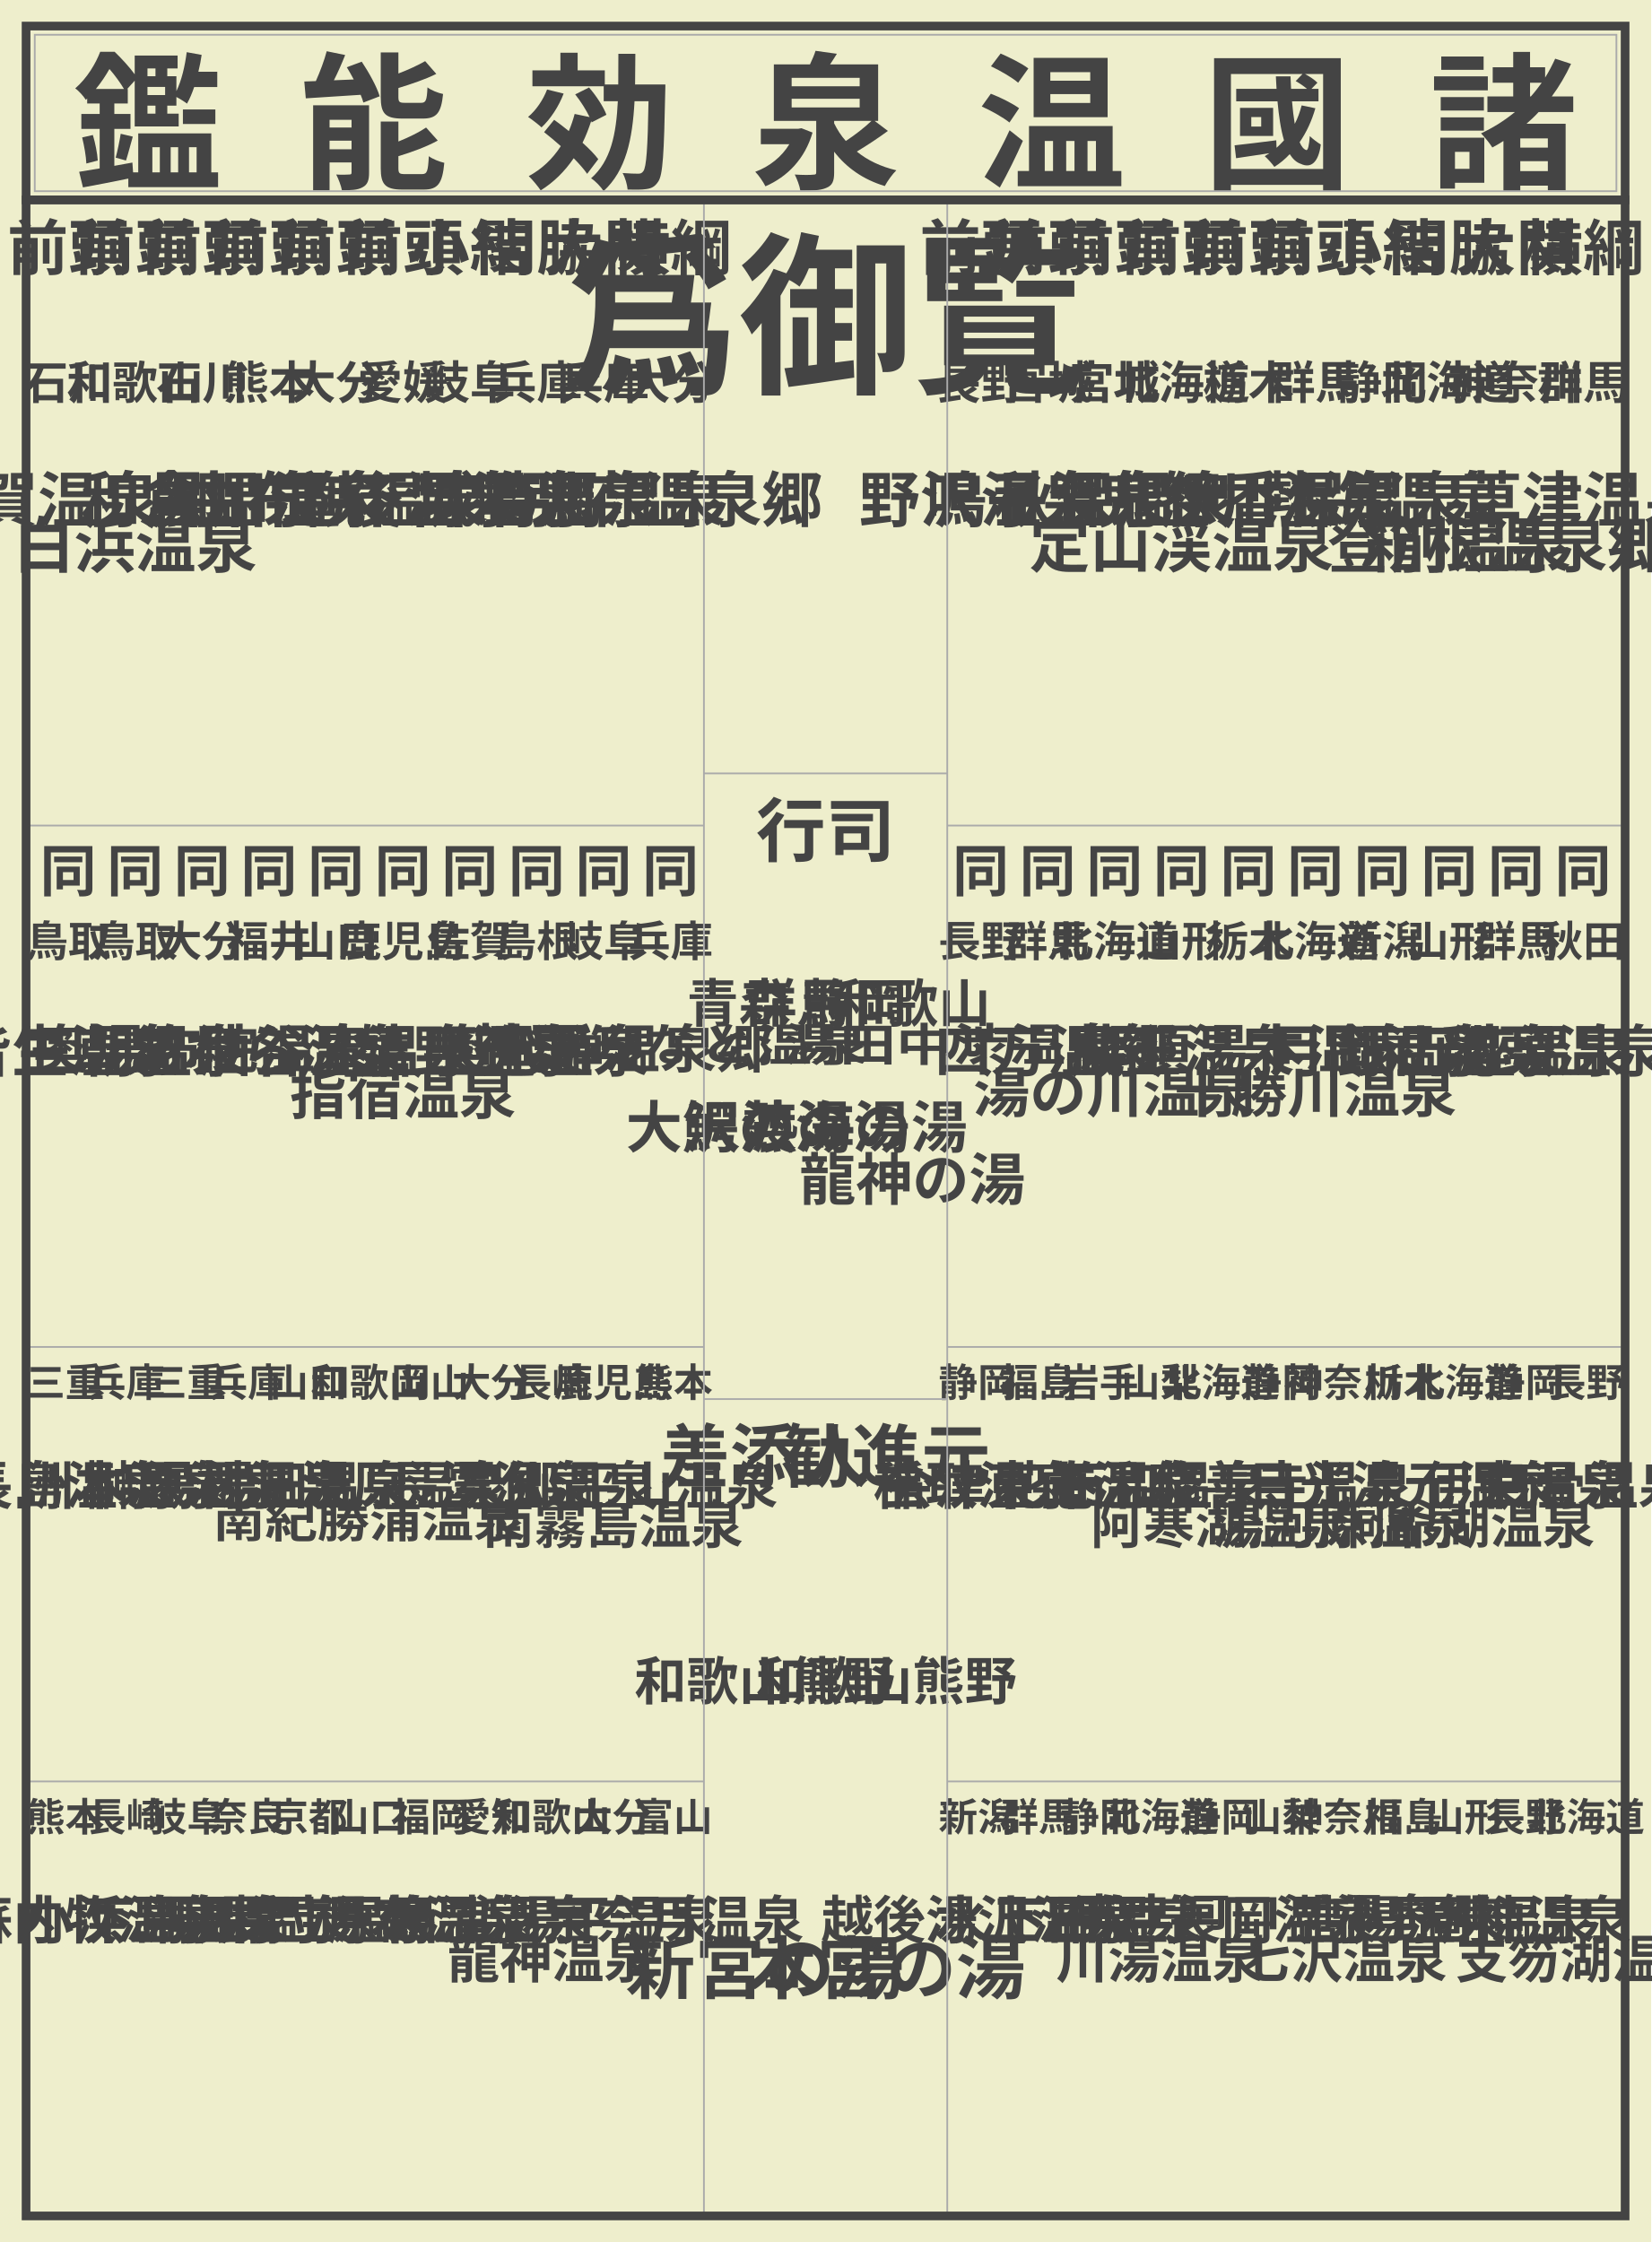
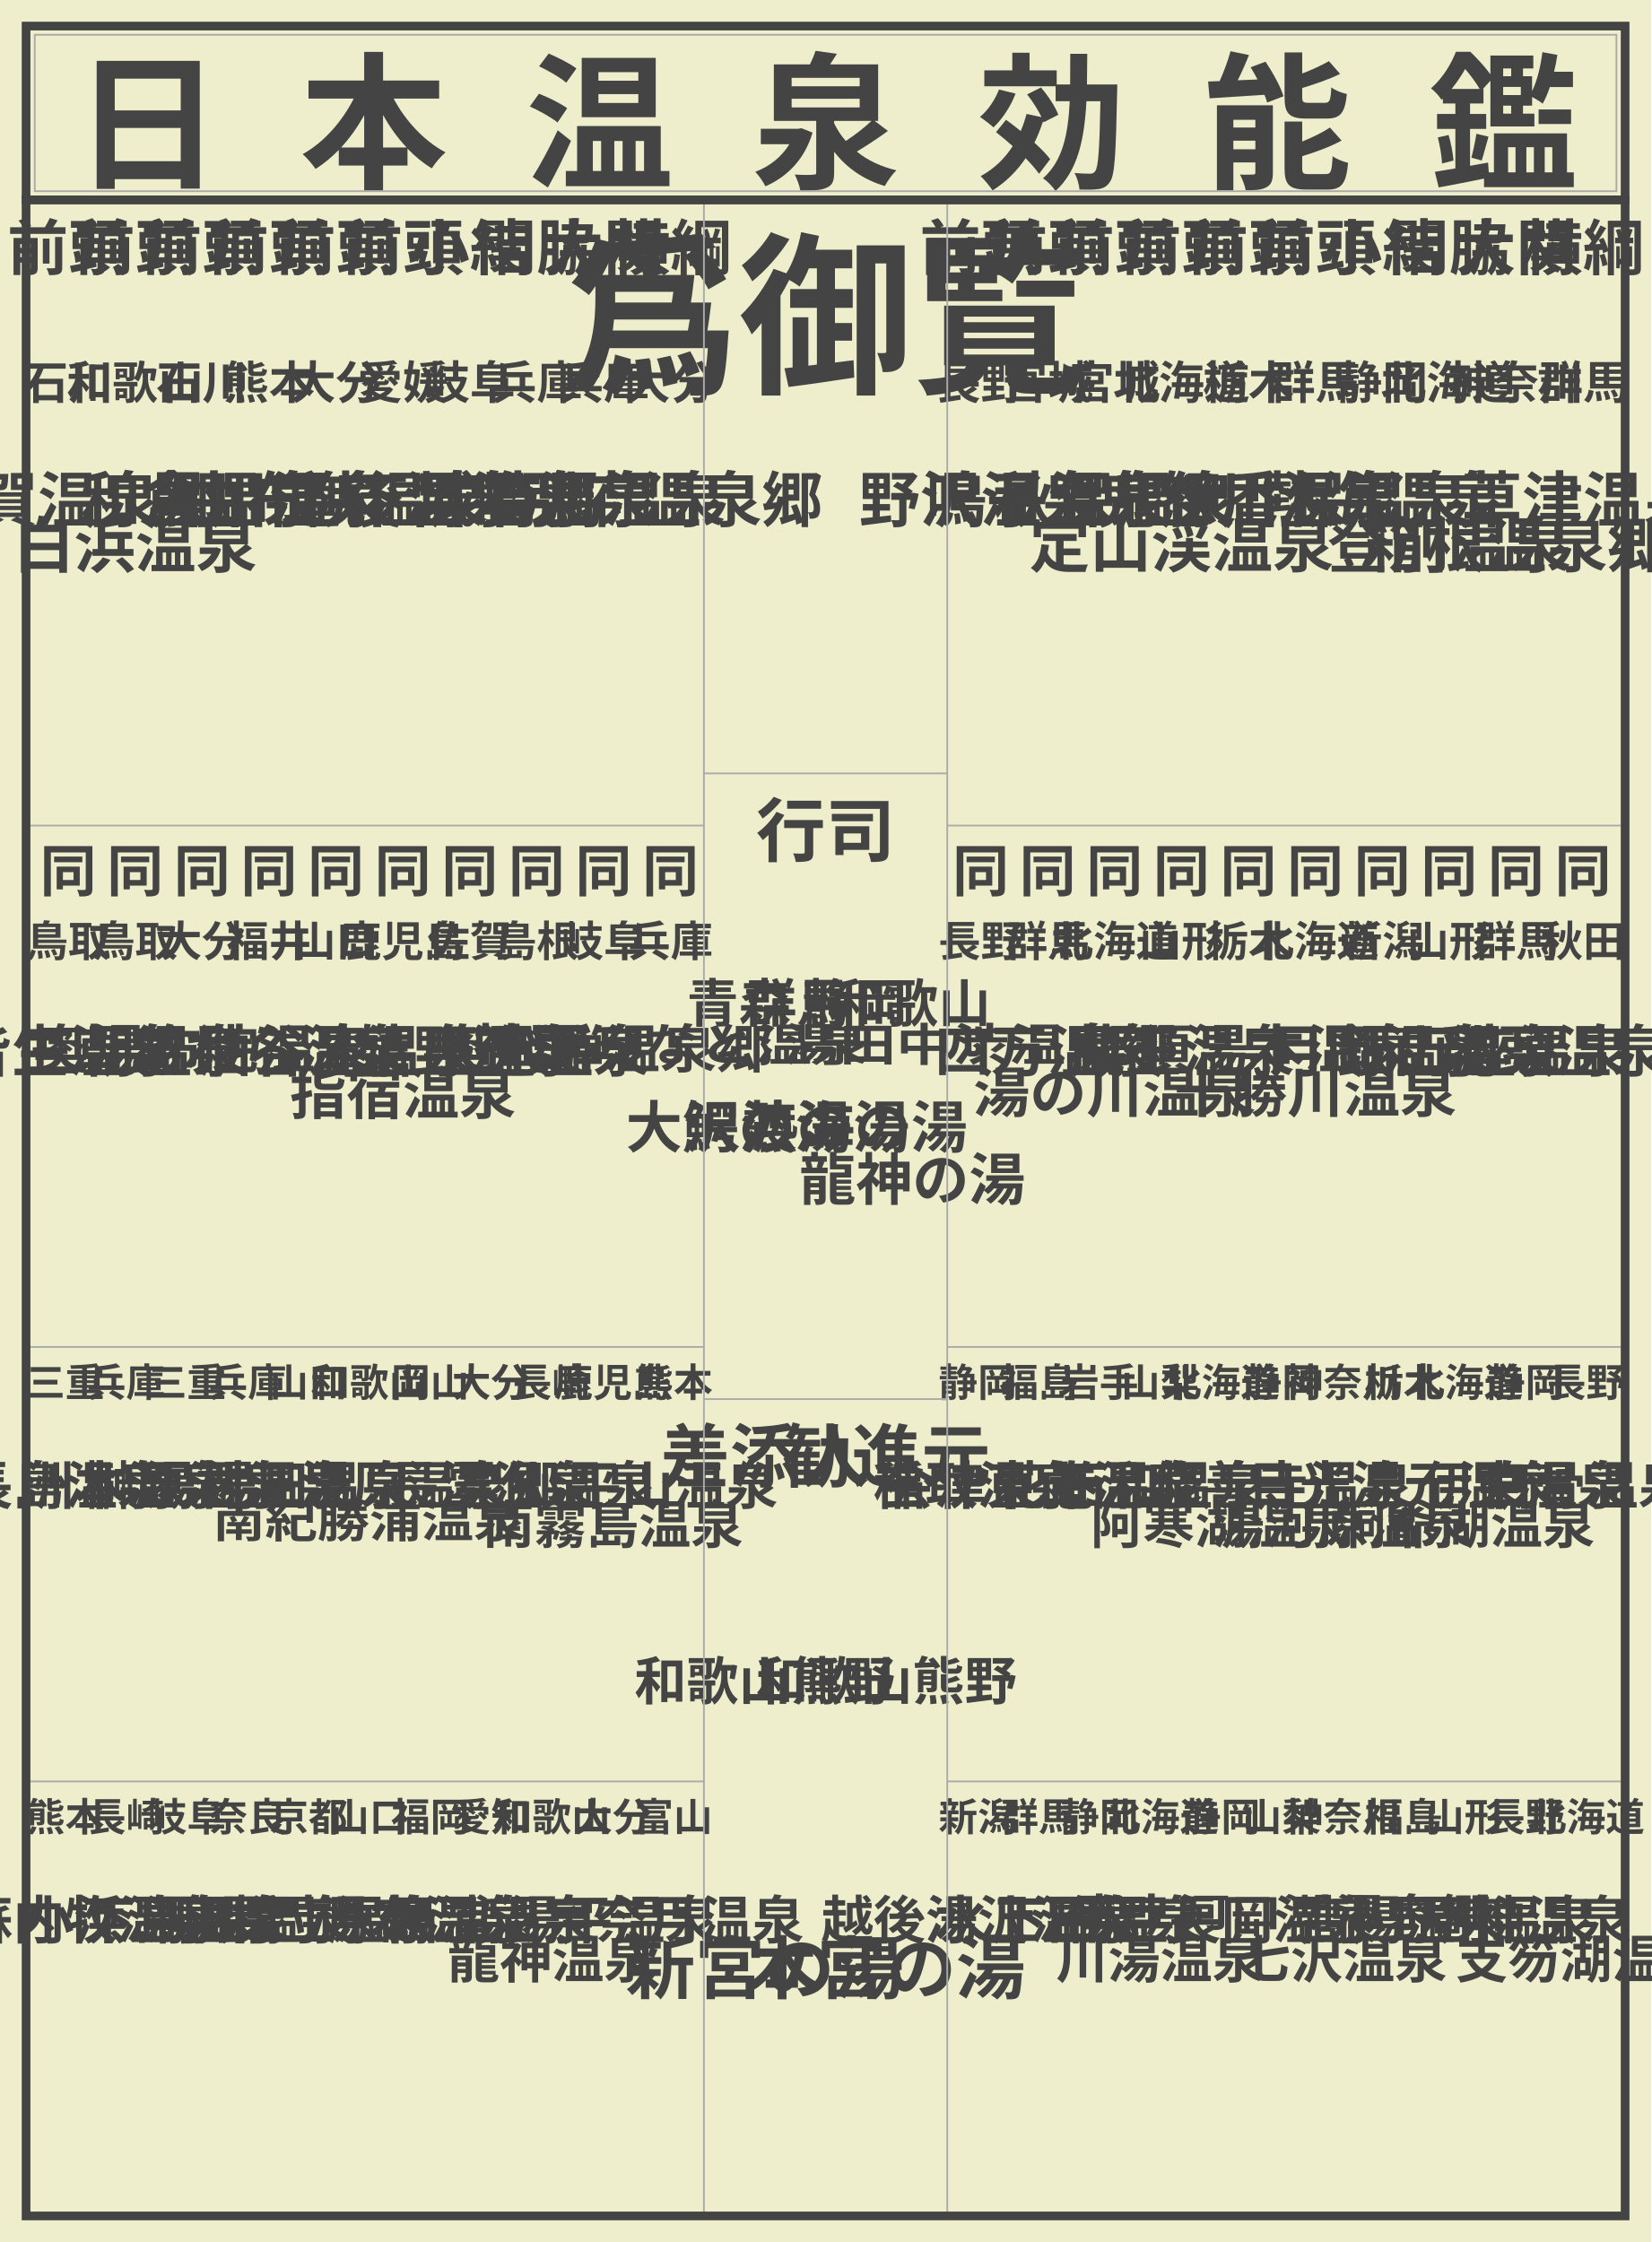
<svg xmlns="http://www.w3.org/2000/svg" viewBox="-95 -23 190 258" height="100%" style="height:100%;margin:0 auto;display:block;">
  <style type="text/css">.hover:hover {fill:#a00; cursor:pointer; stroke:#000; stroke-width:0.2}</style>
  <rect x="-95" y="-23" width="190" height="258" fill="#eec" />
  <g dominant-baseline="central" text-anchor="middle" font-family="游教科書体, YuKyokasho, 'Hiragino Mincho ProN', 'Yu Mincho', serif" font-weight="900" fill="#444">
-     <text x="78" y="-10" font-size="17">諸</text>
-     <text x="52" y="-10" font-size="17">國</text>
-     <text x="26" y="-10" font-size="17">温</text>
+     <text x="-78" y="-10" font-size="17">日</text>
+     <text x="-52" y="-10" font-size="17">本</text>
+     <text x="-26" y="-10" font-size="17">温</text>
    <text x="0" y="-10" font-size="17">泉</text>
-     <text x="-26" y="-10" font-size="17">効</text>
-     <text x="-52" y="-10" font-size="17">能</text>
-     <text x="-78" y="-10" font-size="17">鑑</text>
+     <text x="26" y="-10" font-size="17">効</text>
+     <text x="52" y="-10" font-size="17">能</text>
+     <text x="78" y="-10" font-size="17">鑑</text>
    <text x="0" y="12" dx="0 -20 -20" dy="0 21 21" font-size="20">爲御覧</text>
    <text x="0" y="72" dx="0 -8" dy="0 8" font-size="8">行司</text>
    <text x="7" y="136" dx="0 -8 -8" dy="8 8 8" font-size="8">勧進元</text>
    <text x="-7" y="136" dx="0 -8 -8" dy="8 8 8" font-size="8">差添人</text>
    <g class="hover" name="行司1">
      <text x="9.99" y="92" dx="0 -6 -6" dy="0 6 6" font-size="6">和歌山</text>
      <text x="9.99" y="112.25" dx="0 -6.5 -6.5 -6.5" dy="0 6.833 6.833 6.833" font-size="6.5">龍神の湯</text>
    </g>
    <g class="hover" name="行司2">
      <text x="3.33" y="92" dx="0 -6" dy="0 6" font-size="6">静岡</text>
      <text x="3.33" y="106.25" dx="0 -6.5 -6.5 -6.5" dy="0 8.833 8.833 8.833" font-size="6.5">熱海の湯</text>
    </g>
    <g class="hover" name="行司3">
      <text x="-3.33" y="92" dx="0 -6" dy="0 6" font-size="6">群馬</text>
      <text x="-3.33" y="106.25" dx="0 -6.5 -6.5 -6.5" dy="0 8.833 8.833 8.833" font-size="6.5">沢渡の湯</text>
    </g>
    <g class="hover" name="行司4">
      <text x="-9.99" y="92" dx="0 -6" dy="0 6" font-size="6">青森</text>
      <text x="-9.99" y="106.25" dx="0 -6.5 -6.5 -6.5" dy="0 8.833 8.833 8.833" font-size="6.5">大鰐の湯</text>
    </g>
    <g class="hover" name="勧進元">
      <text x="7" y="170" dx="0 -6 -6 -6 -6" dy="0 6 6 6 6" font-size="6">和歌山熊野</text>
      <text transform="translate(7,199) scale(1,0.984)" x="0" y="4" dx="0 -8 -8 -8" dy="0 8 8 8" font-size="8">本宮の湯</text>
    </g>
    <g class="hover" name="差添人">
      <text x="-7" y="170" dx="0 -6 -6 -6 -6" dy="0 6 6 6 6" font-size="6">和歌山熊野</text>
      <text transform="translate(-7,199) scale(1,0.984)" x="0" y="4" dx="0 -8 -8 -8" dy="0 8 8 8" font-size="8">新宮の湯</text>
    </g>
    <g name="E1" transform="translate(83.3,0)">
      <g class="hover" name="東横綱">
        <text x="3.85" y="5" dx="0 -7" dy="0 7" font-size="7">横綱</text>
        <text x="3.85" y="20.625" dx="0 -5.25" dy="0 5.25" font-size="5.25">群馬</text>
        <text x="3.85" y="34" dx="0 -7 -7 -7" dy="0 11 11 11" font-size="7">草津温泉</text>
      </g>
      <g class="hover" name="東大関">
        <text x="-3.85" y="5" dx="0 -7" dy="0 7" font-size="7">大関</text>
        <text x="-3.85" y="20.625" dx="0 -5.25 -5.25" dy="0 5.25 5.25" font-size="5.25">神奈川</text>
        <text transform="translate(-3.85,35.75) scale(1,0.993)" x="0" y="3.5" dx="0 -7 -7 -7 -7" dy="0 7 7 7 7" font-size="7">箱根温泉郷</text>
      </g>
      <g class="hover" name="東関脇">
        <text x="-11.55" y="5" dx="0 -7" dy="0 7" font-size="7">関脇</text>
        <text x="-11.55" y="20.625" dx="0 -5.25 -5.25" dy="0 5.25 5.25" font-size="5.25">北海道</text>
        <text x="-11.55" y="39.25" dx="0 -7 -7 -7" dy="0 9.25 9.25 9.25" font-size="7">登別温泉</text>
      </g>
      <g class="hover" name="東小結">
        <text x="-19.25" y="5" dx="0 -7" dy="0 7" font-size="7">小結</text>
        <text x="-19.25" y="20.625" dx="0 -5.25" dy="0 5.25" font-size="5.25">静岡</text>
        <text x="-19.25" y="34" dx="0 -7 -7 -7" dy="0 11 11 11" font-size="7">熱海温泉</text>
      </g>
      <g class="hover" name="東前頭1">
        <text x="-26.95" y="5" dx="0 -7" dy="0 7" font-size="7">前頭</text>
        <text x="-26.95" y="20.625" dx="0 -5.25" dy="0 5.25" font-size="5.25">群馬</text>
        <text x="-26.95" y="34" dx="0 -7 -7 -7 -7" dy="0 8.25 8.25 8.25 8.25" font-size="7">伊香保温泉</text>
      </g>
      <g class="hover" name="東前頭2">
        <text x="-34.65" y="5" dx="0 -7" dy="0 7" font-size="7">前頭</text>
        <text x="-34.65" y="20.625" dx="0 -5.25" dy="0 5.25" font-size="5.25">栃木</text>
        <text x="-34.65" y="34" dx="0 -7 -7 -7 -7" dy="0 8.25 8.25 8.25 8.25" font-size="7">鬼怒川温泉</text>
      </g>
      <g class="hover" name="東前頭3">
        <text x="-42.35" y="5" dx="0 -7" dy="0 7" font-size="7">前頭</text>
        <text x="-42.35" y="20.625" dx="0 -5.25 -5.25" dy="0 5.25 5.25" font-size="5.25">北海道</text>
        <text transform="translate(-42.35,35.75) scale(1,0.993)" x="0" y="3.5" dx="0 -7 -7 -7 -7" dy="0 7 7 7 7" font-size="7">定山渓温泉</text>
      </g>
      <g class="hover" name="東前頭4">
        <text x="-50.05" y="5" dx="0 -7" dy="0 7" font-size="7">前頭</text>
        <text x="-50.05" y="20.625" dx="0 -5.25" dy="0 5.25" font-size="5.25">宮城</text>
        <text x="-50.05" y="34" dx="0 -7 -7 -7" dy="0 11 11 11" font-size="7">秋保温泉</text>
      </g>
      <g class="hover" name="東前頭5">
        <text x="-57.75" y="5" dx="0 -7" dy="0 7" font-size="7">前頭</text>
        <text x="-57.75" y="20.625" dx="0 -5.25" dy="0 5.25" font-size="5.25">宮城</text>
        <text x="-57.75" y="34" dx="0 -7 -7 -7" dy="0 11 11 11" font-size="7">鳴子温泉</text>
      </g>
      <g class="hover" name="東前頭6">
        <text x="-65.45" y="5" dx="0 -7" dy="0 7" font-size="7">前頭</text>
        <text x="-65.45" y="20.625" dx="0 -5.25" dy="0 5.25" font-size="5.25">長野</text>
        <text x="-65.45" y="34" dx="0 -7 -7 -7" dy="0 11 11 11" font-size="7">野沢温泉</text>
      </g>
    </g>
    <g name="E2" transform="translate(83.3,0)">
      <g class="hover" name="東前頭7">
        <text x="3.85" y="76.75" dx="0" dy="0" font-size="6.5">同</text>
        <text x="3.85" y="84.938" dx="0 -4.875" dy="0 4.875" font-size="4.875">秋田</text>
        <text x="3.85" y="97.5" dx="0 -6.5 -6.5 -6.5 -6.5" dy="0 7.438 7.438 7.438 7.438" font-size="6.5">乳頭温泉郷</text>
      </g>
      <g class="hover" name="東前頭8">
        <text x="-3.85" y="76.75" dx="0" dy="0" font-size="6.5">同</text>
        <text x="-3.85" y="84.938" dx="0 -4.875" dy="0 4.875" font-size="4.875">群馬</text>
        <text x="-3.85" y="97.5" dx="0 -6.5 -6.5 -6.5" dy="0 9.917 9.917 9.917" font-size="6.5">万座温泉</text>
      </g>
      <g class="hover" name="東前頭9">
        <text x="-11.55" y="76.75" dx="0" dy="0" font-size="6.5">同</text>
        <text x="-11.55" y="84.938" dx="0 -4.875" dy="0 4.875" font-size="4.875">山形</text>
        <text x="-11.55" y="97.5" dx="0 -6.5 -6.5 -6.5" dy="0 9.917 9.917 9.917" font-size="6.5">銀山温泉</text>
      </g>
      <g class="hover" name="東前頭10">
        <text x="-19.25" y="76.75" dx="0" dy="0" font-size="6.5">同</text>
        <text x="-19.25" y="84.938" dx="0 -4.875" dy="0 4.875" font-size="4.875">新潟</text>
        <text x="-19.25" y="97.5" dx="0 -6.5 -6.5 -6.5" dy="0 9.917 9.917 9.917" font-size="6.5">月岡温泉</text>
      </g>
      <g class="hover" name="東前頭11">
        <text x="-26.95" y="76.75" dx="0" dy="0" font-size="6.5">同</text>
        <text x="-26.95" y="84.938" dx="0 -4.875 -4.875" dy="0 4.875 4.875" font-size="4.875">北海道</text>
        <text transform="translate(-26.95,99.125) scale(1,0.965)" x="0" y="3.25" dx="0 -6.5 -6.5 -6.5 -6.5" dy="0 6.5 6.5 6.5 6.5" font-size="6.5">十勝川温泉</text>
      </g>
      <g class="hover" name="東前頭12">
        <text x="-34.65" y="76.75" dx="0" dy="0" font-size="6.5">同</text>
        <text x="-34.65" y="84.938" dx="0 -4.875" dy="0 4.875" font-size="4.875">栃木</text>
        <text transform="translate(-34.65,94.25) scale(1,0.929)" x="0" y="3.25" dx="0 -6.5 -6.5 -6.5 -6.5 -6.5" dy="0 6.5 6.5 6.5 6.5 6.5" font-size="6.5">那須湯本温泉</text>
      </g>
      <g class="hover" name="東前頭13">
        <text x="-42.35" y="76.75" dx="0" dy="0" font-size="6.5">同</text>
        <text x="-42.35" y="84.938" dx="0 -4.875" dy="0 4.875" font-size="4.875">山形</text>
        <text x="-42.35" y="97.5" dx="0 -6.5 -6.5 -6.5" dy="0 9.917 9.917 9.917" font-size="6.5">蔵王温泉</text>
      </g>
      <g class="hover" name="東前頭14">
        <text x="-50.05" y="76.75" dx="0" dy="0" font-size="6.5">同</text>
        <text x="-50.05" y="84.938" dx="0 -4.875 -4.875" dy="0 4.875 4.875" font-size="4.875">北海道</text>
        <text transform="translate(-50.05,99.125) scale(1,0.965)" x="0" y="3.25" dx="0 -6.5 -6.5 -6.5 -6.5" dy="0 6.5 6.5 6.5 6.5" font-size="6.5">湯の川温泉</text>
      </g>
      <g class="hover" name="東前頭15">
        <text x="-57.75" y="76.75" dx="0" dy="0" font-size="6.5">同</text>
        <text x="-57.75" y="84.938" dx="0 -4.875" dy="0 4.875" font-size="4.875">群馬</text>
        <text x="-57.75" y="97.5" dx="0 -6.5 -6.5 -6.5" dy="0 9.917 9.917 9.917" font-size="6.5">四万温泉</text>
      </g>
      <g class="hover" name="東前頭16">
        <text x="-65.45" y="76.75" dx="0" dy="0" font-size="6.5">同</text>
        <text x="-65.45" y="84.938" dx="0 -4.875" dy="0 4.875" font-size="4.875">長野</text>
        <text transform="translate(-65.45,94.25) scale(1,0.797)" x="0" y="3.25" dx="0 -6.5 -6.5 -6.5 -6.5 -6.5 -6.5" dy="0 6.5 6.5 6.5 6.5 6.5 6.5" font-size="6.5">湯田中渋温泉郷</text>
      </g>
    </g>
    <g name="E3" transform="translate(84,0)">
      <g class="hover" name="東前頭17">
        <text x="3.5" y="135.75" dx="0 -4.5" dy="0 4.5" font-size="4.5">長野</text>
        <text x="3.5" y="147.5" dx="0 -6 -6 -6" dy="0 10 10 10" font-size="6">白骨温泉</text>
      </g>
      <g class="hover" name="東前頭18">
        <text x="-3.5" y="135.75" dx="0 -4.5" dy="0 4.5" font-size="4.5">静岡</text>
        <text x="-3.5" y="147.5" dx="0 -6 -6 -6" dy="0 10 10 10" font-size="6">伊東温泉</text>
      </g>
      <g class="hover" name="東前頭19">
        <text x="-10.5" y="135.75" dx="0 -4.5 -4.5" dy="0 4.5 4.5" font-size="4.5">北海道</text>
        <text x="-10.5" y="152" dx="0 -6 -6 -6 -6" dy="0 6.375 6.375 6.375 6.375" font-size="6">洞爺湖温泉</text>
      </g>
      <g class="hover" name="東前頭20">
        <text x="-17.5" y="135.75" dx="0 -4.5" dy="0 4.5" font-size="4.5">栃木</text>
        <text x="-17.5" y="147.5" dx="0 -6 -6 -6 -6 -6" dy="0 6 6 6 6 6" font-size="6">日光湯元温泉</text>
      </g>
      <g class="hover" name="東前頭21">
        <text x="-24.5" y="135.75" dx="0 -4.5 -4.5" dy="0 4.5 4.5" font-size="4.5">神奈川</text>
        <text x="-24.5" y="152" dx="0 -6 -6 -6 -6" dy="0 6.375 6.375 6.375 6.375" font-size="6">湯河原温泉</text>
      </g>
      <g class="hover" name="東前頭22">
        <text x="-31.5" y="135.75" dx="0 -4.5" dy="0 4.5" font-size="4.5">静岡</text>
        <text x="-31.5" y="147.5" dx="0 -6 -6 -6 -6" dy="0 7.5 7.5 7.5 7.5" font-size="6">修善寺温泉</text>
      </g>
      <g class="hover" name="東前頭23">
        <text x="-38.5" y="135.75" dx="0 -4.5 -4.5" dy="0 4.5 4.5" font-size="4.5">北海道</text>
        <text x="-38.5" y="152" dx="0 -6 -6 -6 -6" dy="0 6.375 6.375 6.375 6.375" font-size="6">阿寒湖温泉</text>
      </g>
      <g class="hover" name="東前頭24">
        <text x="-45.5" y="135.75" dx="0 -4.5" dy="0 4.5" font-size="4.5">山梨</text>
        <text x="-45.5" y="147.5" dx="0 -6 -6 -6" dy="0 10 10 10" font-size="6">石和温泉</text>
      </g>
      <g class="hover" name="東前頭25">
        <text x="-52.5" y="135.75" dx="0 -4.5" dy="0 4.5" font-size="4.5">岩手</text>
        <text x="-52.5" y="147.5" dx="0 -6 -6 -6" dy="0 10 10 10" font-size="6">花巻温泉</text>
      </g>
      <g class="hover" name="東前頭26">
        <text x="-59.5" y="135.75" dx="0 -4.5" dy="0 4.5" font-size="4.5">福島</text>
        <text x="-59.5" y="147.5" dx="0 -6 -6 -6 -6 -6" dy="0 6 6 6 6 6" font-size="6">会津東山温泉</text>
      </g>
      <g class="hover" name="東前頭27">
        <text x="-66.5" y="135.75" dx="0 -4.5" dy="0 4.5" font-size="4.5">静岡</text>
        <text x="-66.5" y="147.5" dx="0 -6 -6 -6" dy="0 10 10 10" font-size="6">稲取温泉</text>
      </g>
    </g>
    <g name="E4" transform="translate(84,0)">
      <g class="hover" name="東前頭28">
        <text x="3.5" y="185.75" dx="0 -4.5 -4.5" dy="0 4.5 4.5" font-size="4.5">北海道</text>
        <text x="3.5" y="202" dx="0 -6 -6 -6 -6" dy="0 6.375 6.375 6.375 6.375" font-size="6">支笏湖温泉</text>
      </g>
      <g class="hover" name="東前頭29">
        <text x="-3.5" y="185.75" dx="0 -4.5" dy="0 4.5" font-size="4.5">長野</text>
        <text x="-3.5" y="197.5" dx="0 -6 -6 -6" dy="0 10 10 10" font-size="6">昼神温泉</text>
      </g>
      <g class="hover" name="東前頭30">
        <text x="-10.5" y="185.75" dx="0 -4.5" dy="0 4.5" font-size="4.5">山形</text>
        <text x="-10.5" y="197.5" dx="0 -6 -6 -6 -6" dy="0 7.5 7.5 7.5 7.5" font-size="6">小野川温泉</text>
      </g>
      <g class="hover" name="東前頭31">
        <text x="-17.5" y="185.75" dx="0 -4.5" dy="0 4.5" font-size="4.5">福島</text>
        <text x="-17.5" y="197.5" dx="0 -6 -6 -6" dy="0 10 10 10" font-size="6">高湯温泉</text>
      </g>
      <g class="hover" name="東前頭32">
        <text x="-24.5" y="185.75" dx="0 -4.5 -4.5" dy="0 4.5 4.5" font-size="4.5">神奈川</text>
        <text x="-24.5" y="202" dx="0 -6 -6 -6" dy="0 8.5 8.5 8.5" font-size="6">七沢温泉</text>
      </g>
      <g class="hover" name="東前頭33">
        <text x="-31.5" y="185.75" dx="0 -4.5" dy="0 4.5" font-size="4.5">山梨</text>
        <text transform="translate(-31.5,194.5) scale(1,0.75)" x="0" y="3" dx="0 -6 -6 -6 -6 -6 -6 -6" dy="0 6 6 6 6 6 6 6" font-size="6">富士河口湖温泉郷</text>
      </g>
      <g class="hover" name="東前頭34">
        <text x="-38.5" y="185.75" dx="0 -4.5" dy="0 4.5" font-size="4.5">静岡</text>
        <text x="-38.5" y="197.5" dx="0 -6 -6 -6 -6 -6" dy="0 6 6 6 6 6" font-size="6">伊豆長岡温泉</text>
      </g>
      <g class="hover" name="東前頭35">
        <text x="-45.5" y="185.75" dx="0 -4.5 -4.5" dy="0 4.5 4.5" font-size="4.5">北海道</text>
        <text x="-45.5" y="202" dx="0 -6 -6 -6" dy="0 8.5 8.5 8.5" font-size="6">川湯温泉</text>
      </g>
      <g class="hover" name="東前頭36">
        <text x="-52.5" y="185.75" dx="0 -4.5" dy="0 4.5" font-size="4.5">静岡</text>
        <text x="-52.5" y="197.5" dx="0 -6 -6 -6" dy="0 10 10 10" font-size="6">下田温泉</text>
      </g>
      <g class="hover" name="東前頭37">
        <text x="-59.5" y="185.75" dx="0 -4.5" dy="0 4.5" font-size="4.5">群馬</text>
        <text x="-59.5" y="197.5" dx="0 -6 -6 -6" dy="0 10 10 10" font-size="6">水上温泉</text>
      </g>
      <g class="hover" name="東前頭38">
        <text x="-66.5" y="185.75" dx="0 -4.5" dy="0 4.5" font-size="4.5">新潟</text>
        <text x="-66.5" y="197.5" dx="0 -6 -6 -6 -6 -6" dy="0 6 6 6 6 6" font-size="6">越後湯沢温泉</text>
      </g>
    </g>
    <g name="W1" transform="translate(-21.7,0)">
      <g class="hover" name="西横綱">
        <text x="3.85" y="5" dx="0 -7" dy="0 7" font-size="7">横綱</text>
        <text x="3.85" y="20.625" dx="0 -5.25" dy="0 5.25" font-size="5.25">大分</text>
        <text x="3.85" y="34" dx="0 -7 -7 -7 -7" dy="0 8.25 8.25 8.25 8.25" font-size="7">別府温泉郷</text>
      </g>
      <g class="hover" name="西大関">
        <text x="-3.85" y="5" dx="0 -7" dy="0 7" font-size="7">大関</text>
        <text x="-3.85" y="20.625" dx="0 -5.25" dy="0 5.25" font-size="5.25">兵庫</text>
        <text x="-3.85" y="34" dx="0 -7 -7 -7" dy="0 11 11 11" font-size="7">有馬温泉</text>
      </g>
      <g class="hover" name="西関脇">
        <text x="-11.55" y="5" dx="0 -7" dy="0 7" font-size="7">関脇</text>
        <text x="-11.55" y="20.625" dx="0 -5.25" dy="0 5.25" font-size="5.25">兵庫</text>
        <text x="-11.55" y="34" dx="0 -7 -7 -7" dy="0 11 11 11" font-size="7">城崎温泉</text>
      </g>
      <g class="hover" name="西小結">
        <text x="-19.25" y="5" dx="0 -7" dy="0 7" font-size="7">小結</text>
        <text x="-19.25" y="20.625" dx="0 -5.25" dy="0 5.25" font-size="5.25">岐阜</text>
        <text x="-19.25" y="34" dx="0 -7 -7 -7" dy="0 11 11 11" font-size="7">下呂温泉</text>
      </g>
      <g class="hover" name="西前頭1">
        <text x="-26.95" y="5" dx="0 -7" dy="0 7" font-size="7">前頭</text>
        <text x="-26.95" y="20.625" dx="0 -5.25" dy="0 5.25" font-size="5.25">愛媛</text>
        <text x="-26.95" y="34" dx="0 -7 -7 -7" dy="0 11 11 11" font-size="7">道後温泉</text>
      </g>
      <g class="hover" name="西前頭2">
        <text x="-34.65" y="5" dx="0 -7" dy="0 7" font-size="7">前頭</text>
        <text x="-34.65" y="20.625" dx="0 -5.25" dy="0 5.25" font-size="5.25">大分</text>
        <text x="-34.65" y="34" dx="0 -7 -7 -7 -7" dy="0 8.25 8.25 8.25 8.25" font-size="7">由布院温泉</text>
      </g>
      <g class="hover" name="西前頭3">
        <text x="-42.35" y="5" dx="0 -7" dy="0 7" font-size="7">前頭</text>
        <text x="-42.35" y="20.625" dx="0 -5.25" dy="0 5.25" font-size="5.25">熊本</text>
        <text x="-42.35" y="34" dx="0 -7 -7 -7" dy="0 11 11 11" font-size="7">黒川温泉</text>
      </g>
      <g class="hover" name="西前頭4">
        <text x="-50.05" y="5" dx="0 -7" dy="0 7" font-size="7">前頭</text>
        <text x="-50.05" y="20.625" dx="0 -5.25" dy="0 5.25" font-size="5.25">石川</text>
        <text x="-50.05" y="34" dx="0 -7 -7 -7" dy="0 11 11 11" font-size="7">和倉温泉</text>
      </g>
      <g class="hover" name="西前頭5">
        <text x="-57.75" y="5" dx="0 -7" dy="0 7" font-size="7">前頭</text>
        <text x="-57.75" y="20.625" dx="0 -5.25 -5.25" dy="0 5.25 5.25" font-size="5.25">和歌山</text>
        <text x="-57.75" y="39.25" dx="0 -7 -7 -7" dy="0 9.25 9.25 9.25" font-size="7">白浜温泉</text>
      </g>
      <g class="hover" name="西前頭6">
        <text x="-65.45" y="5" dx="0 -7" dy="0 7" font-size="7">前頭</text>
        <text x="-65.45" y="20.625" dx="0 -5.25" dy="0 5.25" font-size="5.25">石川</text>
        <text x="-65.45" y="34" dx="0 -7 -7 -7 -7" dy="0 8.25 8.25 8.25 8.25" font-size="7">加賀温泉郷</text>
      </g>
    </g>
    <g name="W2" transform="translate(-21.7,0)">
      <g class="hover" name="西前頭7">
        <text x="3.85" y="76.75" dx="0" dy="0" font-size="6.5">同</text>
        <text x="3.85" y="84.938" dx="0 -4.875" dy="0 4.875" font-size="4.875">兵庫</text>
        <text transform="translate(3.85,94.25) scale(1,0.797)" x="0" y="3.25" dx="0 -6.5 -6.5 -6.5 -6.5 -6.5 -6.5" dy="0 6.5 6.5 6.5 6.5 6.5 6.5" font-size="6.5">神戸みなと温泉</text>
      </g>
      <g class="hover" name="西前頭8">
        <text x="-3.85" y="76.75" dx="0" dy="0" font-size="6.5">同</text>
        <text x="-3.85" y="84.938" dx="0 -4.875" dy="0 4.875" font-size="4.875">岐阜</text>
        <text transform="translate(-3.85,94.25) scale(1,0.929)" x="0" y="3.25" dx="0 -6.5 -6.5 -6.5 -6.5 -6.5" dy="0 6.5 6.5 6.5 6.5 6.5" font-size="6.5">奥飛騨温泉郷</text>
      </g>
      <g class="hover" name="西前頭9">
        <text x="-11.55" y="76.75" dx="0" dy="0" font-size="6.5">同</text>
        <text x="-11.55" y="84.938" dx="0 -4.875" dy="0 4.875" font-size="4.875">島根</text>
        <text x="-11.55" y="97.5" dx="0 -6.5 -6.5 -6.5" dy="0 9.917 9.917 9.917" font-size="6.5">玉造温泉</text>
      </g>
      <g class="hover" name="西前頭10">
        <text x="-19.25" y="76.75" dx="0" dy="0" font-size="6.5">同</text>
        <text x="-19.25" y="84.938" dx="0 -4.875" dy="0 4.875" font-size="4.875">佐賀</text>
        <text x="-19.25" y="97.5" dx="0 -6.5 -6.5 -6.5" dy="0 9.917 9.917 9.917" font-size="6.5">嬉野温泉</text>
      </g>
      <g class="hover" name="西前頭11">
        <text x="-26.95" y="76.75" dx="0" dy="0" font-size="6.5">同</text>
        <text x="-26.95" y="84.938" dx="0 -4.875 -4.875" dy="0 4.875 4.875" font-size="4.875">鹿児島</text>
        <text x="-26.95" y="102.375" dx="0 -6.5 -6.5 -6.5" dy="0 8.292 8.292 8.292" font-size="6.5">指宿温泉</text>
      </g>
      <g class="hover" name="西前頭12">
        <text x="-34.65" y="76.75" dx="0" dy="0" font-size="6.5">同</text>
        <text x="-34.65" y="84.938" dx="0 -4.875" dy="0 4.875" font-size="4.875">山口</text>
        <text x="-34.65" y="97.5" dx="0 -6.5 -6.5 -6.5 -6.5" dy="0 7.438 7.438 7.438 7.438" font-size="6.5">油谷湾温泉</text>
      </g>
      <g class="hover" name="西前頭13">
        <text x="-42.35" y="76.75" dx="0" dy="0" font-size="6.5">同</text>
        <text x="-42.35" y="84.938" dx="0 -4.875" dy="0 4.875" font-size="4.875">福井</text>
        <text x="-42.35" y="97.5" dx="0 -6.5 -6.5 -6.5 -6.5" dy="0 7.438 7.438 7.438 7.438" font-size="6.5">あわら温泉</text>
      </g>
      <g class="hover" name="西前頭14">
        <text x="-50.05" y="76.75" dx="0" dy="0" font-size="6.5">同</text>
        <text x="-50.05" y="84.938" dx="0 -4.875" dy="0 4.875" font-size="4.875">大分</text>
        <text transform="translate(-50.05,94.25) scale(1,0.929)" x="0" y="3.25" dx="0 -6.5 -6.5 -6.5 -6.5 -6.5" dy="0 6.5 6.5 6.5 6.5 6.5" font-size="6.5">奥湯布院温泉</text>
      </g>
      <g class="hover" name="西前頭15">
        <text x="-57.75" y="76.75" dx="0" dy="0" font-size="6.5">同</text>
        <text x="-57.75" y="84.938" dx="0 -4.875" dy="0 4.875" font-size="4.875">鳥取</text>
        <text x="-57.75" y="97.5" dx="0 -6.5 -6.5 -6.5" dy="0 9.917 9.917 9.917" font-size="6.5">三朝温泉</text>
      </g>
      <g class="hover" name="西前頭16">
        <text x="-65.45" y="76.75" dx="0" dy="0" font-size="6.5">同</text>
        <text x="-65.45" y="84.938" dx="0 -4.875" dy="0 4.875" font-size="4.875">鳥取</text>
        <text x="-65.45" y="97.5" dx="0 -6.5 -6.5 -6.5" dy="0 9.917 9.917 9.917" font-size="6.5">皆生温泉</text>
      </g>
    </g>
    <g name="W3" transform="translate(-21,0)">
      <g class="hover" name="西前頭17">
        <text x="3.5" y="135.75" dx="0 -4.5" dy="0 4.5" font-size="4.5">熊本</text>
        <text x="3.5" y="147.5" dx="0 -6 -6 -6" dy="0 10 10 10" font-size="6">平山温泉</text>
      </g>
      <g class="hover" name="西前頭18">
        <text x="-3.5" y="135.75" dx="0 -4.5 -4.5" dy="0 4.5 4.5" font-size="4.5">鹿児島</text>
        <text x="-3.5" y="152" dx="0 -6 -6 -6 -6" dy="0 6.375 6.375 6.375 6.375" font-size="6">南霧島温泉</text>
      </g>
      <g class="hover" name="西前頭19">
        <text x="-10.5" y="135.75" dx="0 -4.5" dy="0 4.5" font-size="4.5">長崎</text>
        <text x="-10.5" y="147.5" dx="0 -6 -6 -6" dy="0 10 10 10" font-size="6">雲仙温泉</text>
      </g>
      <g class="hover" name="西前頭20">
        <text x="-17.5" y="135.75" dx="0 -4.5" dy="0 4.5" font-size="4.5">大分</text>
        <text x="-17.5" y="147.5" dx="0 -6 -6 -6" dy="0 10 10 10" font-size="6">長湯温泉</text>
      </g>
      <g class="hover" name="西前頭21">
        <text x="-24.5" y="135.75" dx="0 -4.5" dy="0 4.5" font-size="4.5">岡山</text>
        <text x="-24.5" y="147.5" dx="0 -6 -6 -6 -6" dy="0 7.5 7.5 7.5 7.5" font-size="6">湯原温泉郷</text>
      </g>
      <g class="hover" name="西前頭22">
        <text x="-31.5" y="135.75" dx="0 -4.5 -4.5" dy="0 4.5 4.5" font-size="4.5">和歌山</text>
        <text transform="translate(-31.5,149) scale(1,0.875)" x="0" y="3" dx="0 -6 -6 -6 -6 -6" dy="0 6 6 6 6 6" font-size="6">南紀勝浦温泉</text>
      </g>
      <g class="hover" name="西前頭23">
        <text x="-38.5" y="135.75" dx="0 -4.5" dy="0 4.5" font-size="4.5">山口</text>
        <text x="-38.5" y="147.5" dx="0 -6 -6 -6" dy="0 10 10 10" font-size="6">湯田温泉</text>
      </g>
      <g class="hover" name="西前頭24">
        <text x="-45.5" y="135.75" dx="0 -4.5" dy="0 4.5" font-size="4.5">兵庫</text>
        <text x="-45.5" y="147.5" dx="0 -6 -6 -6" dy="0 10 10 10" font-size="6">湯村温泉</text>
      </g>
      <g class="hover" name="西前頭25">
        <text x="-52.5" y="135.75" dx="0 -4.5" dy="0 4.5" font-size="4.5">三重</text>
        <text x="-52.5" y="147.5" dx="0 -6 -6 -6" dy="0 10 10 10" font-size="6">榊原温泉</text>
      </g>
      <g class="hover" name="西前頭26">
        <text x="-59.5" y="135.75" dx="0 -4.5" dy="0 4.5" font-size="4.5">兵庫</text>
        <text x="-59.5" y="147.5" dx="0 -6 -6 -6" dy="0 10 10 10" font-size="6">洲本温泉</text>
      </g>
      <g class="hover" name="西前頭27">
        <text x="-66.5" y="135.75" dx="0 -4.5" dy="0 4.5" font-size="4.5">三重</text>
        <text x="-66.5" y="147.5" dx="0 -6 -6 -6" dy="0 10 10 10" font-size="6">長島温泉</text>
      </g>
    </g>
    <g name="W4" transform="translate(-21,0)">
      <g class="hover" name="西前頭28">
        <text x="3.5" y="185.75" dx="0 -4.5" dy="0 4.5" font-size="4.5">富山</text>
        <text x="3.5" y="197.5" dx="0 -6 -6 -6 -6" dy="0 7.5 7.5 7.5 7.5" font-size="6">宇奈月温泉</text>
      </g>
      <g class="hover" name="西前頭29">
        <text x="-3.5" y="185.75" dx="0 -4.5" dy="0 4.5" font-size="4.5">大分</text>
        <text x="-3.5" y="197.5" dx="0 -6 -6 -6" dy="0 10 10 10" font-size="6">湯平温泉</text>
      </g>
      <g class="hover" name="西前頭30">
        <text x="-10.5" y="185.75" dx="0 -4.5 -4.5" dy="0 4.5 4.5" font-size="4.5">和歌山</text>
        <text x="-10.5" y="202" dx="0 -6 -6 -6" dy="0 8.5 8.5 8.5" font-size="6">龍神温泉</text>
      </g>
      <g class="hover" name="西前頭31">
        <text x="-17.5" y="185.75" dx="0 -4.5" dy="0 4.5" font-size="4.5">愛知</text>
        <text x="-17.5" y="197.5" dx="0 -6 -6 -6" dy="0 10 10 10" font-size="6">西浦温泉</text>
      </g>
      <g class="hover" name="西前頭32">
        <text x="-24.5" y="185.75" dx="0 -4.5" dy="0 4.5" font-size="4.5">福岡</text>
        <text x="-24.5" y="197.5" dx="0 -6 -6 -6" dy="0 10 10 10" font-size="6">原鶴温泉</text>
      </g>
      <g class="hover" name="西前頭33">
        <text x="-31.5" y="185.75" dx="0 -4.5" dy="0 4.5" font-size="4.5">山口</text>
        <text x="-31.5" y="197.5" dx="0 -6 -6 -6 -6 -6" dy="0 6 6 6 6 6" font-size="6">長門湯本温泉</text>
      </g>
      <g class="hover" name="西前頭34">
        <text x="-38.5" y="185.75" dx="0 -4.5" dy="0 4.5" font-size="4.5">京都</text>
        <text x="-38.5" y="197.5" dx="0 -6 -6 -6 -6" dy="0 7.5 7.5 7.5 7.5" font-size="6">天橋立温泉</text>
      </g>
      <g class="hover" name="西前頭35">
        <text x="-45.5" y="185.75" dx="0 -4.5" dy="0 4.5" font-size="4.5">奈良</text>
        <text x="-45.5" y="197.5" dx="0 -6 -6 -6" dy="0 10 10 10" font-size="6">洞川温泉</text>
      </g>
      <g class="hover" name="西前頭36">
        <text x="-52.5" y="185.75" dx="0 -4.5" dy="0 4.5" font-size="4.5">岐阜</text>
        <text x="-52.5" y="197.5" dx="0 -6 -6 -6" dy="0 10 10 10" font-size="6">下島温泉</text>
      </g>
      <g class="hover" name="西前頭37">
        <text x="-59.5" y="185.75" dx="0 -4.5" dy="0 4.5" font-size="4.5">長崎</text>
        <text x="-59.5" y="197.5" dx="0 -6 -6 -6" dy="0 10 10 10" font-size="6">小浜温泉</text>
      </g>
      <g class="hover" name="西前頭38">
        <text x="-66.5" y="185.75" dx="0 -4.5" dy="0 4.5" font-size="4.5">熊本</text>
        <text x="-66.5" y="197.5" dx="0 -6 -6 -6 -6 -6" dy="0 6 6 6 6 6" font-size="6">阿蘇内牧温泉</text>
      </g>
    </g>
  </g>
  <path d="M-91-19h182v18h-182zM14 0V232zM14 72H92zM14 132H92zzM14 182H92zM-14 0V232zM-14 72H-92zM-14 132H-92zzM-14 182H-92zM-14 138h28zM-14 66h28z" fill="none" stroke="#aaa" stroke-width="0.2" />
  <rect x="-92" y="-20" width="184" height="20" fill="none" stroke="#444" stroke-width="1" />
  <rect x="-92" y="0" width="184" height="232" fill="none" stroke="#444" stroke-width="1" />
</svg>
